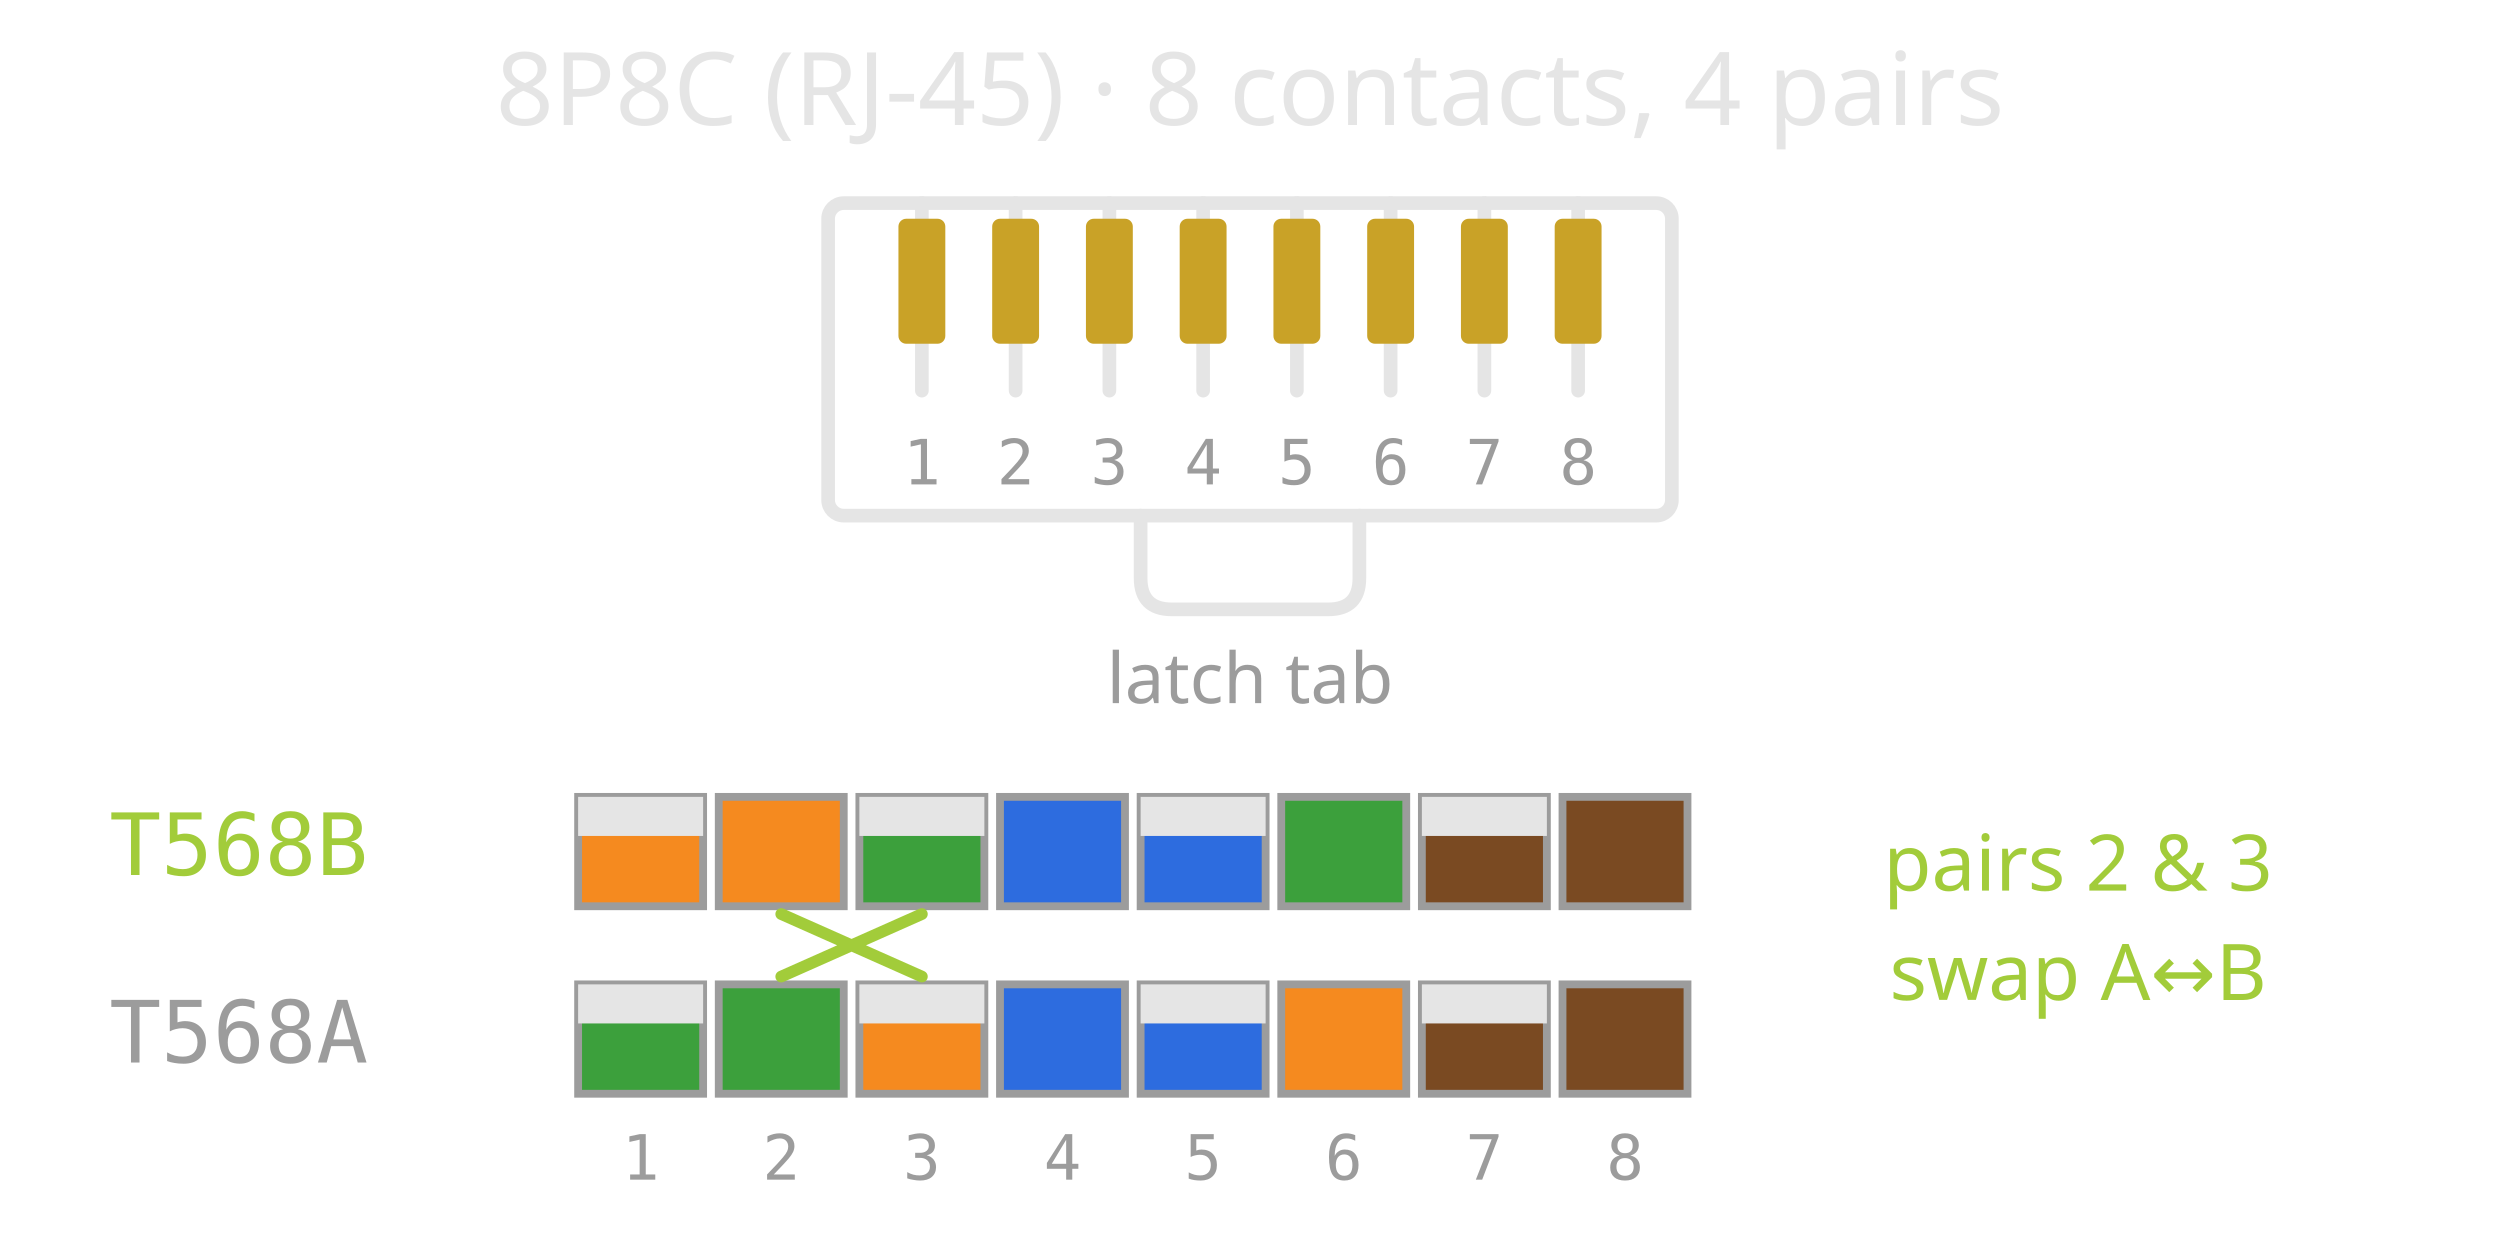
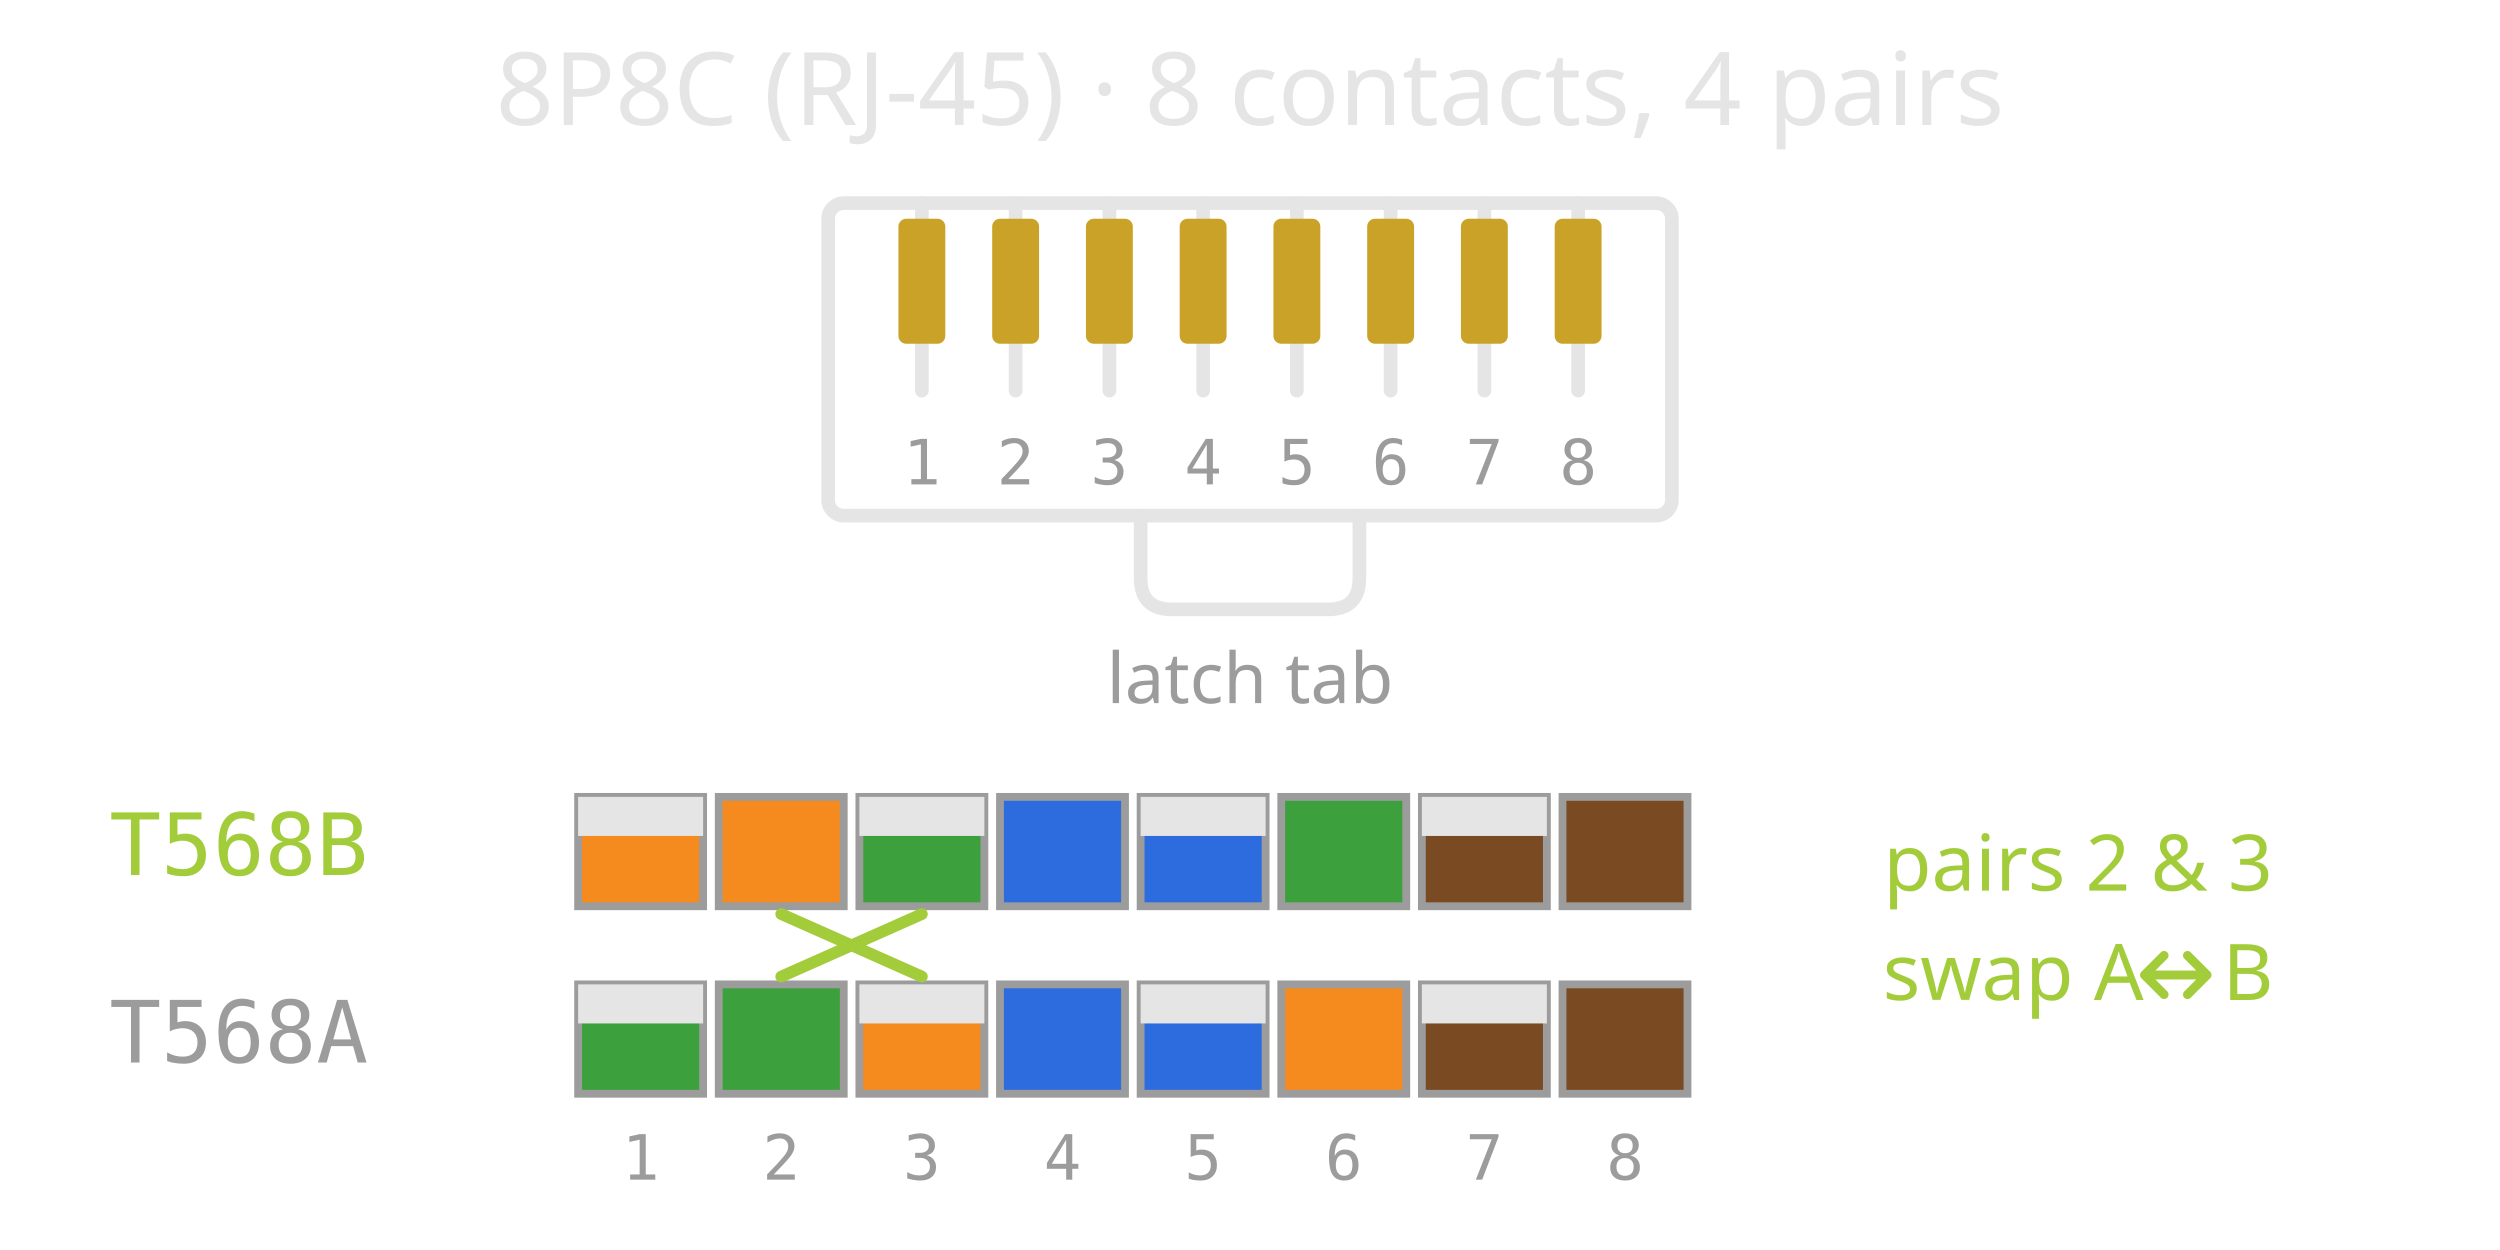
<svg xmlns="http://www.w3.org/2000/svg" viewBox="0 0 320 160" fill="none" font-family="IBM Plex Sans, sans-serif">
  <text x="160" y="16" fill="#E5E5E5" font-size="13" font-weight="500" text-anchor="middle">8P8C (RJ-45) · 8 contacts, 4 pairs</text>
  <g stroke="#E5E5E5" stroke-width="1.75" stroke-linecap="round" stroke-linejoin="round">
    <rect x="106" y="26" width="108" height="40" rx="2" />
    <path d="M146 66 L146 74 Q146 78 150 78 L170 78 Q174 78 174 74 L174 66" />
    <path d="M118 26 L118 50 M130 26 L130 50 M142 26 L142 50 M154 26 L154 50 M166 26 L166 50 M178 26 L178 50 M190 26 L190 50 M202 26 L202 50" />
  </g>
  <g fill="#C9A227">
    <rect x="115" y="28" width="6" height="16" rx="1" />
    <rect x="127" y="28" width="6" height="16" rx="1" />
    <rect x="139" y="28" width="6" height="16" rx="1" />
    <rect x="151" y="28" width="6" height="16" rx="1" />
    <rect x="163" y="28" width="6" height="16" rx="1" />
    <rect x="175" y="28" width="6" height="16" rx="1" />
    <rect x="187" y="28" width="6" height="16" rx="1" />
    <rect x="199" y="28" width="6" height="16" rx="1" />
  </g>
  <g fill="#9C9C9C" font-size="8" text-anchor="middle" font-family="DM Mono, monospace">
    <text x="118" y="62">1</text>
    <text x="130" y="62">2</text>
    <text x="142" y="62">3</text>
    <text x="154" y="62">4</text>
    <text x="166" y="62">5</text>
    <text x="178" y="62">6</text>
    <text x="190" y="62">7</text>
    <text x="202" y="62">8</text>
  </g>
  <text x="160" y="90" fill="#9C9C9C" font-size="9" text-anchor="middle">latch tab</text>
  <text x="14" y="112" fill="#A2CC3A" font-size="11" font-weight="500" font-family="DM Mono, monospace">T568B</text>
  <g stroke="#9C9C9C" stroke-width="1">
    <rect x="74" y="102" width="16" height="14" fill="#F58A1F" />
    <rect x="92" y="102" width="16" height="14" fill="#F58A1F" />
    <rect x="110" y="102" width="16" height="14" fill="#3CA03C" />
    <rect x="128" y="102" width="16" height="14" fill="#2D6CDF" />
    <rect x="146" y="102" width="16" height="14" fill="#2D6CDF" />
    <rect x="164" y="102" width="16" height="14" fill="#3CA03C" />
    <rect x="182" y="102" width="16" height="14" fill="#7A4A22" />
    <rect x="200" y="102" width="16" height="14" fill="#7A4A22" />
  </g>
  <g fill="#E5E5E5">
    <rect x="74" y="102" width="16" height="5" />
    <rect x="110" y="102" width="16" height="5" />
    <rect x="146" y="102" width="16" height="5" />
    <rect x="182" y="102" width="16" height="5" />
  </g>
  <text x="14" y="136" fill="#9C9C9C" font-size="11" font-weight="500" font-family="DM Mono, monospace">T568A</text>
  <g stroke="#9C9C9C" stroke-width="1">
    <rect x="74" y="126" width="16" height="14" fill="#3CA03C" />
    <rect x="92" y="126" width="16" height="14" fill="#3CA03C" />
    <rect x="110" y="126" width="16" height="14" fill="#F58A1F" />
    <rect x="128" y="126" width="16" height="14" fill="#2D6CDF" />
    <rect x="146" y="126" width="16" height="14" fill="#2D6CDF" />
    <rect x="164" y="126" width="16" height="14" fill="#F58A1F" />
    <rect x="182" y="126" width="16" height="14" fill="#7A4A22" />
    <rect x="200" y="126" width="16" height="14" fill="#7A4A22" />
  </g>
  <g fill="#E5E5E5">
    <rect x="74" y="126" width="16" height="5" />
    <rect x="110" y="126" width="16" height="5" />
    <rect x="146" y="126" width="16" height="5" />
    <rect x="182" y="126" width="16" height="5" />
  </g>
  <g fill="#9C9C9C" font-size="8" text-anchor="middle" font-family="DM Mono, monospace">
    <text x="82" y="151">1</text>
    <text x="100" y="151">2</text>
    <text x="118" y="151">3</text>
    <text x="136" y="151">4</text>
    <text x="154" y="151">5</text>
    <text x="172" y="151">6</text>
    <text x="190" y="151">7</text>
    <text x="208" y="151">8</text>
  </g>
  <g stroke="#A2CC3A" stroke-width="1.5" stroke-linecap="round">
    <path d="M100 117 L118 125 M118 117 L100 125" />
  </g>
  <text x="266" y="114" fill="#A2CC3A" font-size="10" font-weight="500" text-anchor="middle">pairs 2 &amp; 3</text>
-   <text x="266" y="128" fill="#A2CC3A" font-size="10" font-weight="500" text-anchor="middle">swap A↔B</text>
+   <text x="241" y="128" fill="#A2CC3A" font-size="10" font-weight="500" text-anchor="start">swap A</text>
+   <path d="M274.5 124.8 H282.5 M277 122.3 L274.5 124.8 L277 127.3 M280 122.3 L282.5 124.8 L280 127.3" fill="none" stroke="#A2CC3A" stroke-width="1.15" stroke-linecap="round" stroke-linejoin="round" />
+   <text x="284.5" y="128" fill="#A2CC3A" font-size="10" font-weight="500" text-anchor="start">B</text>
</svg>
